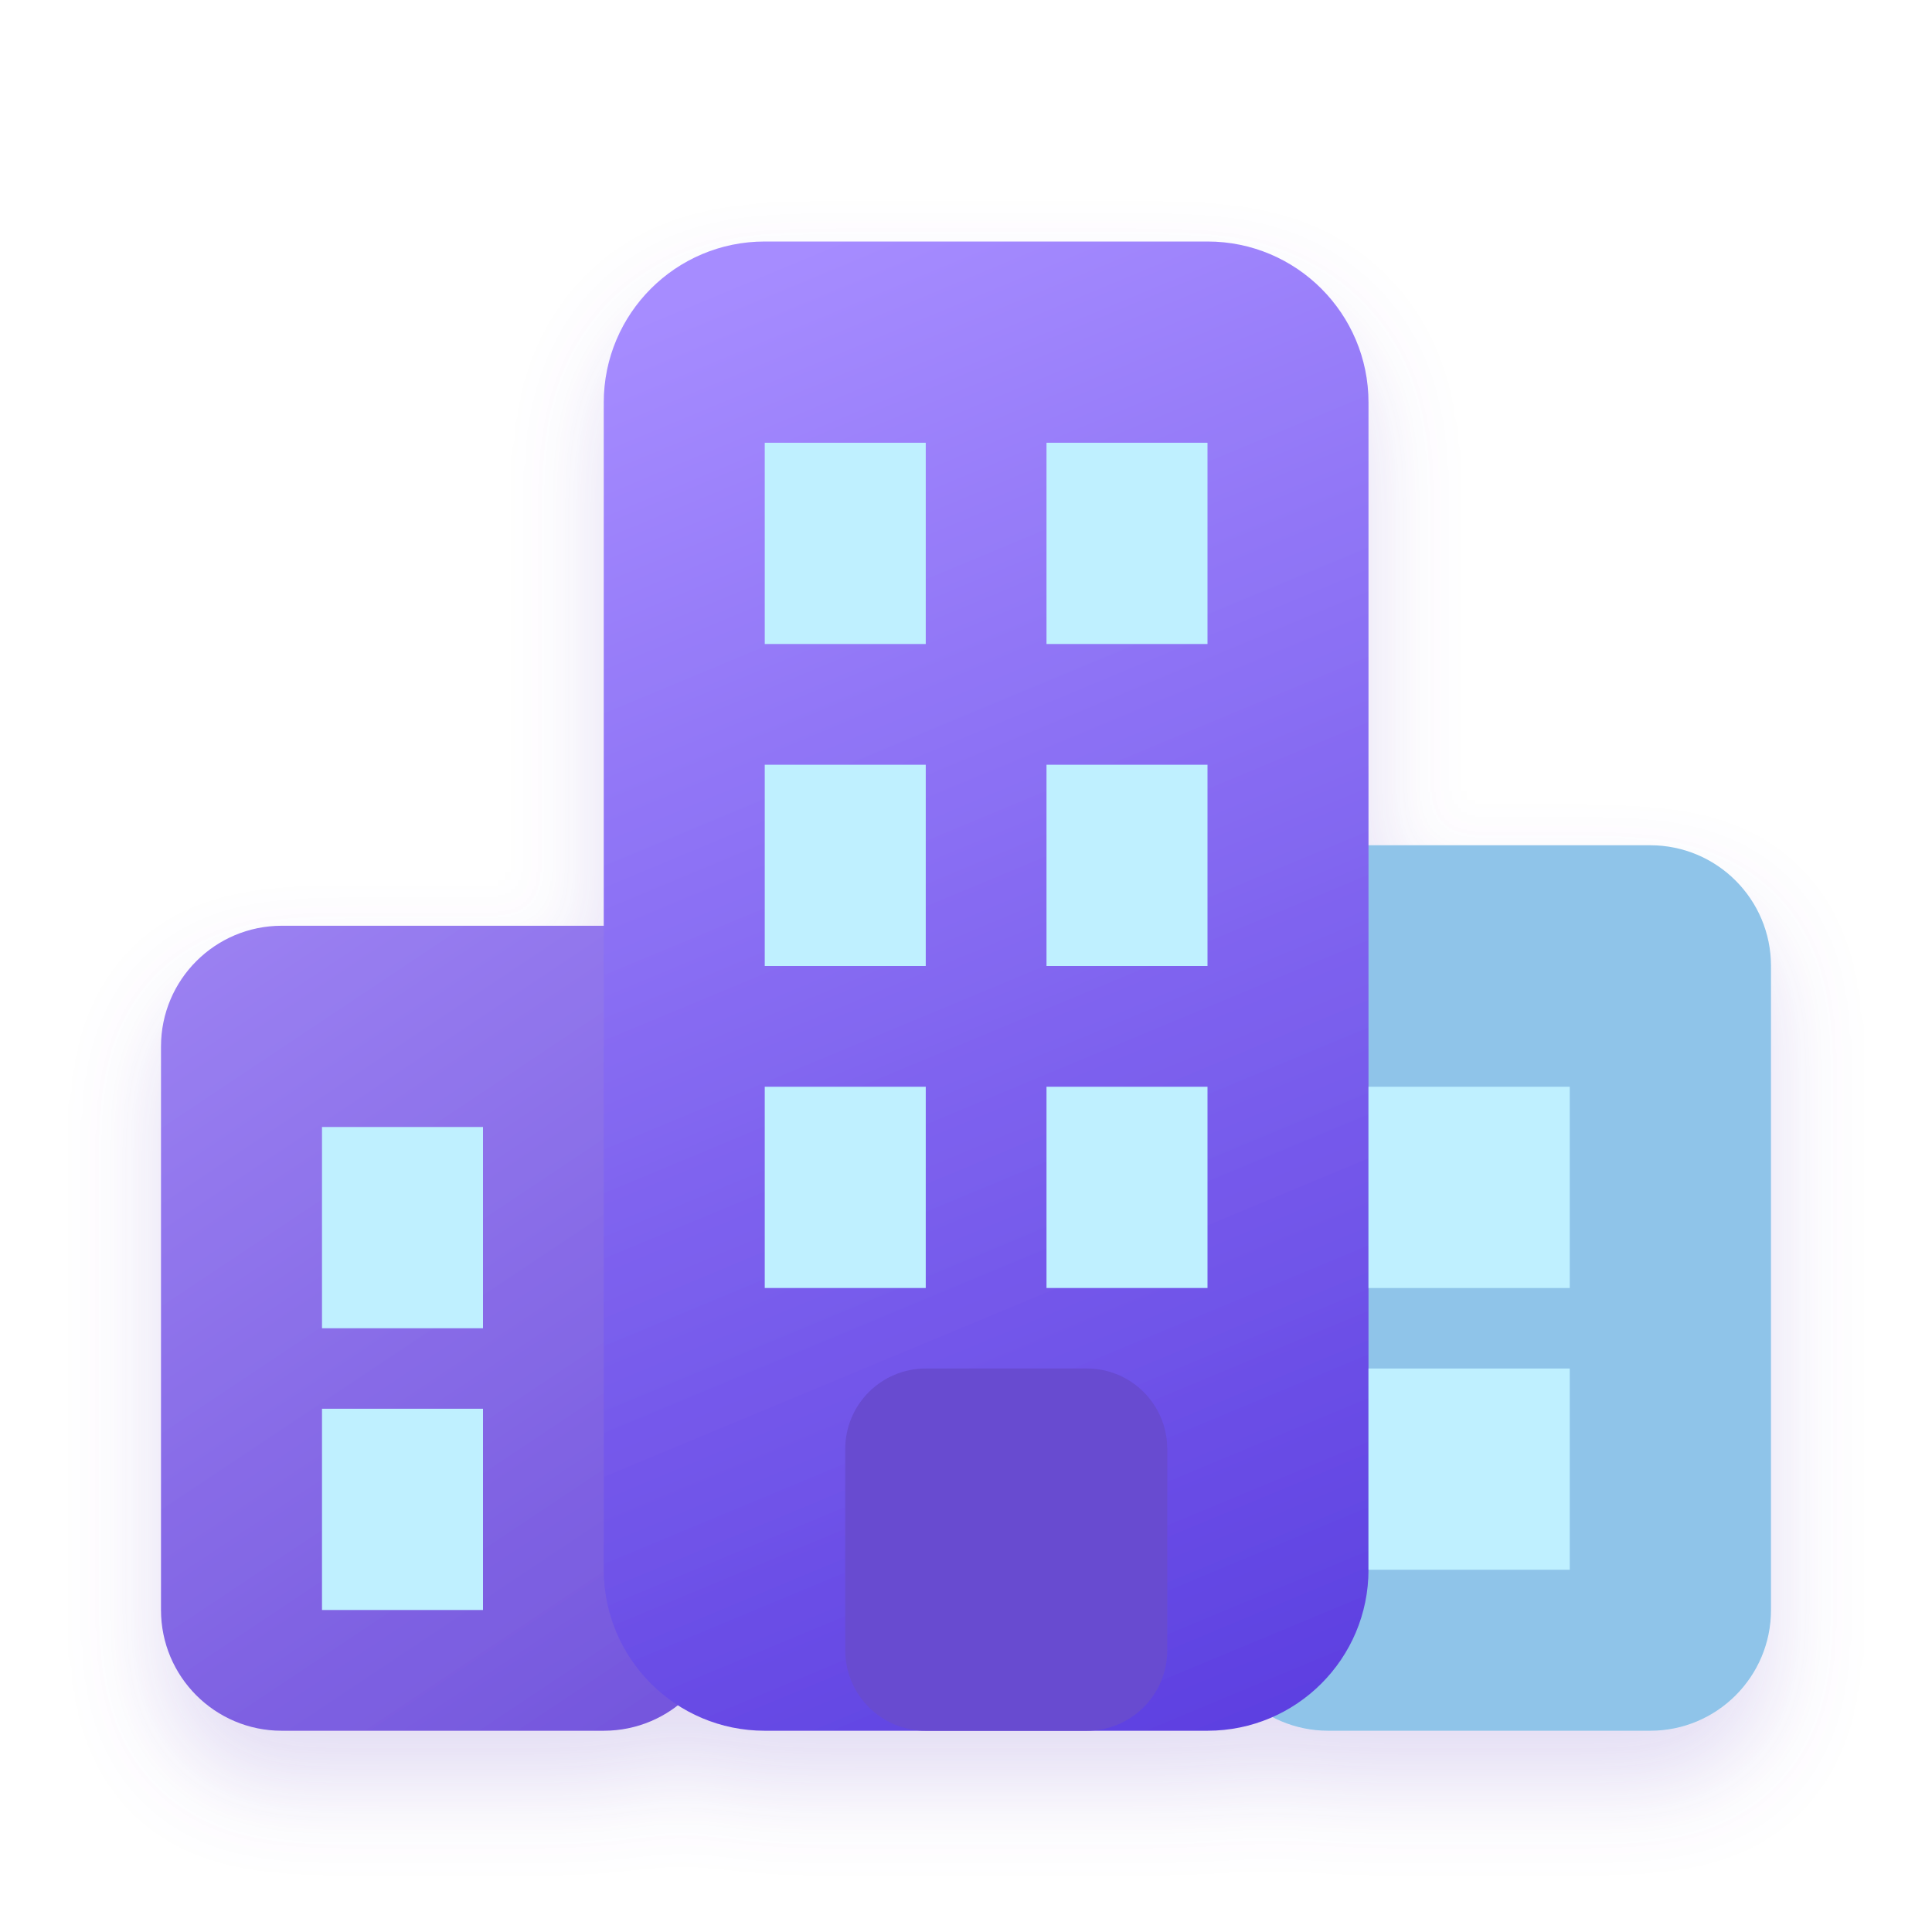
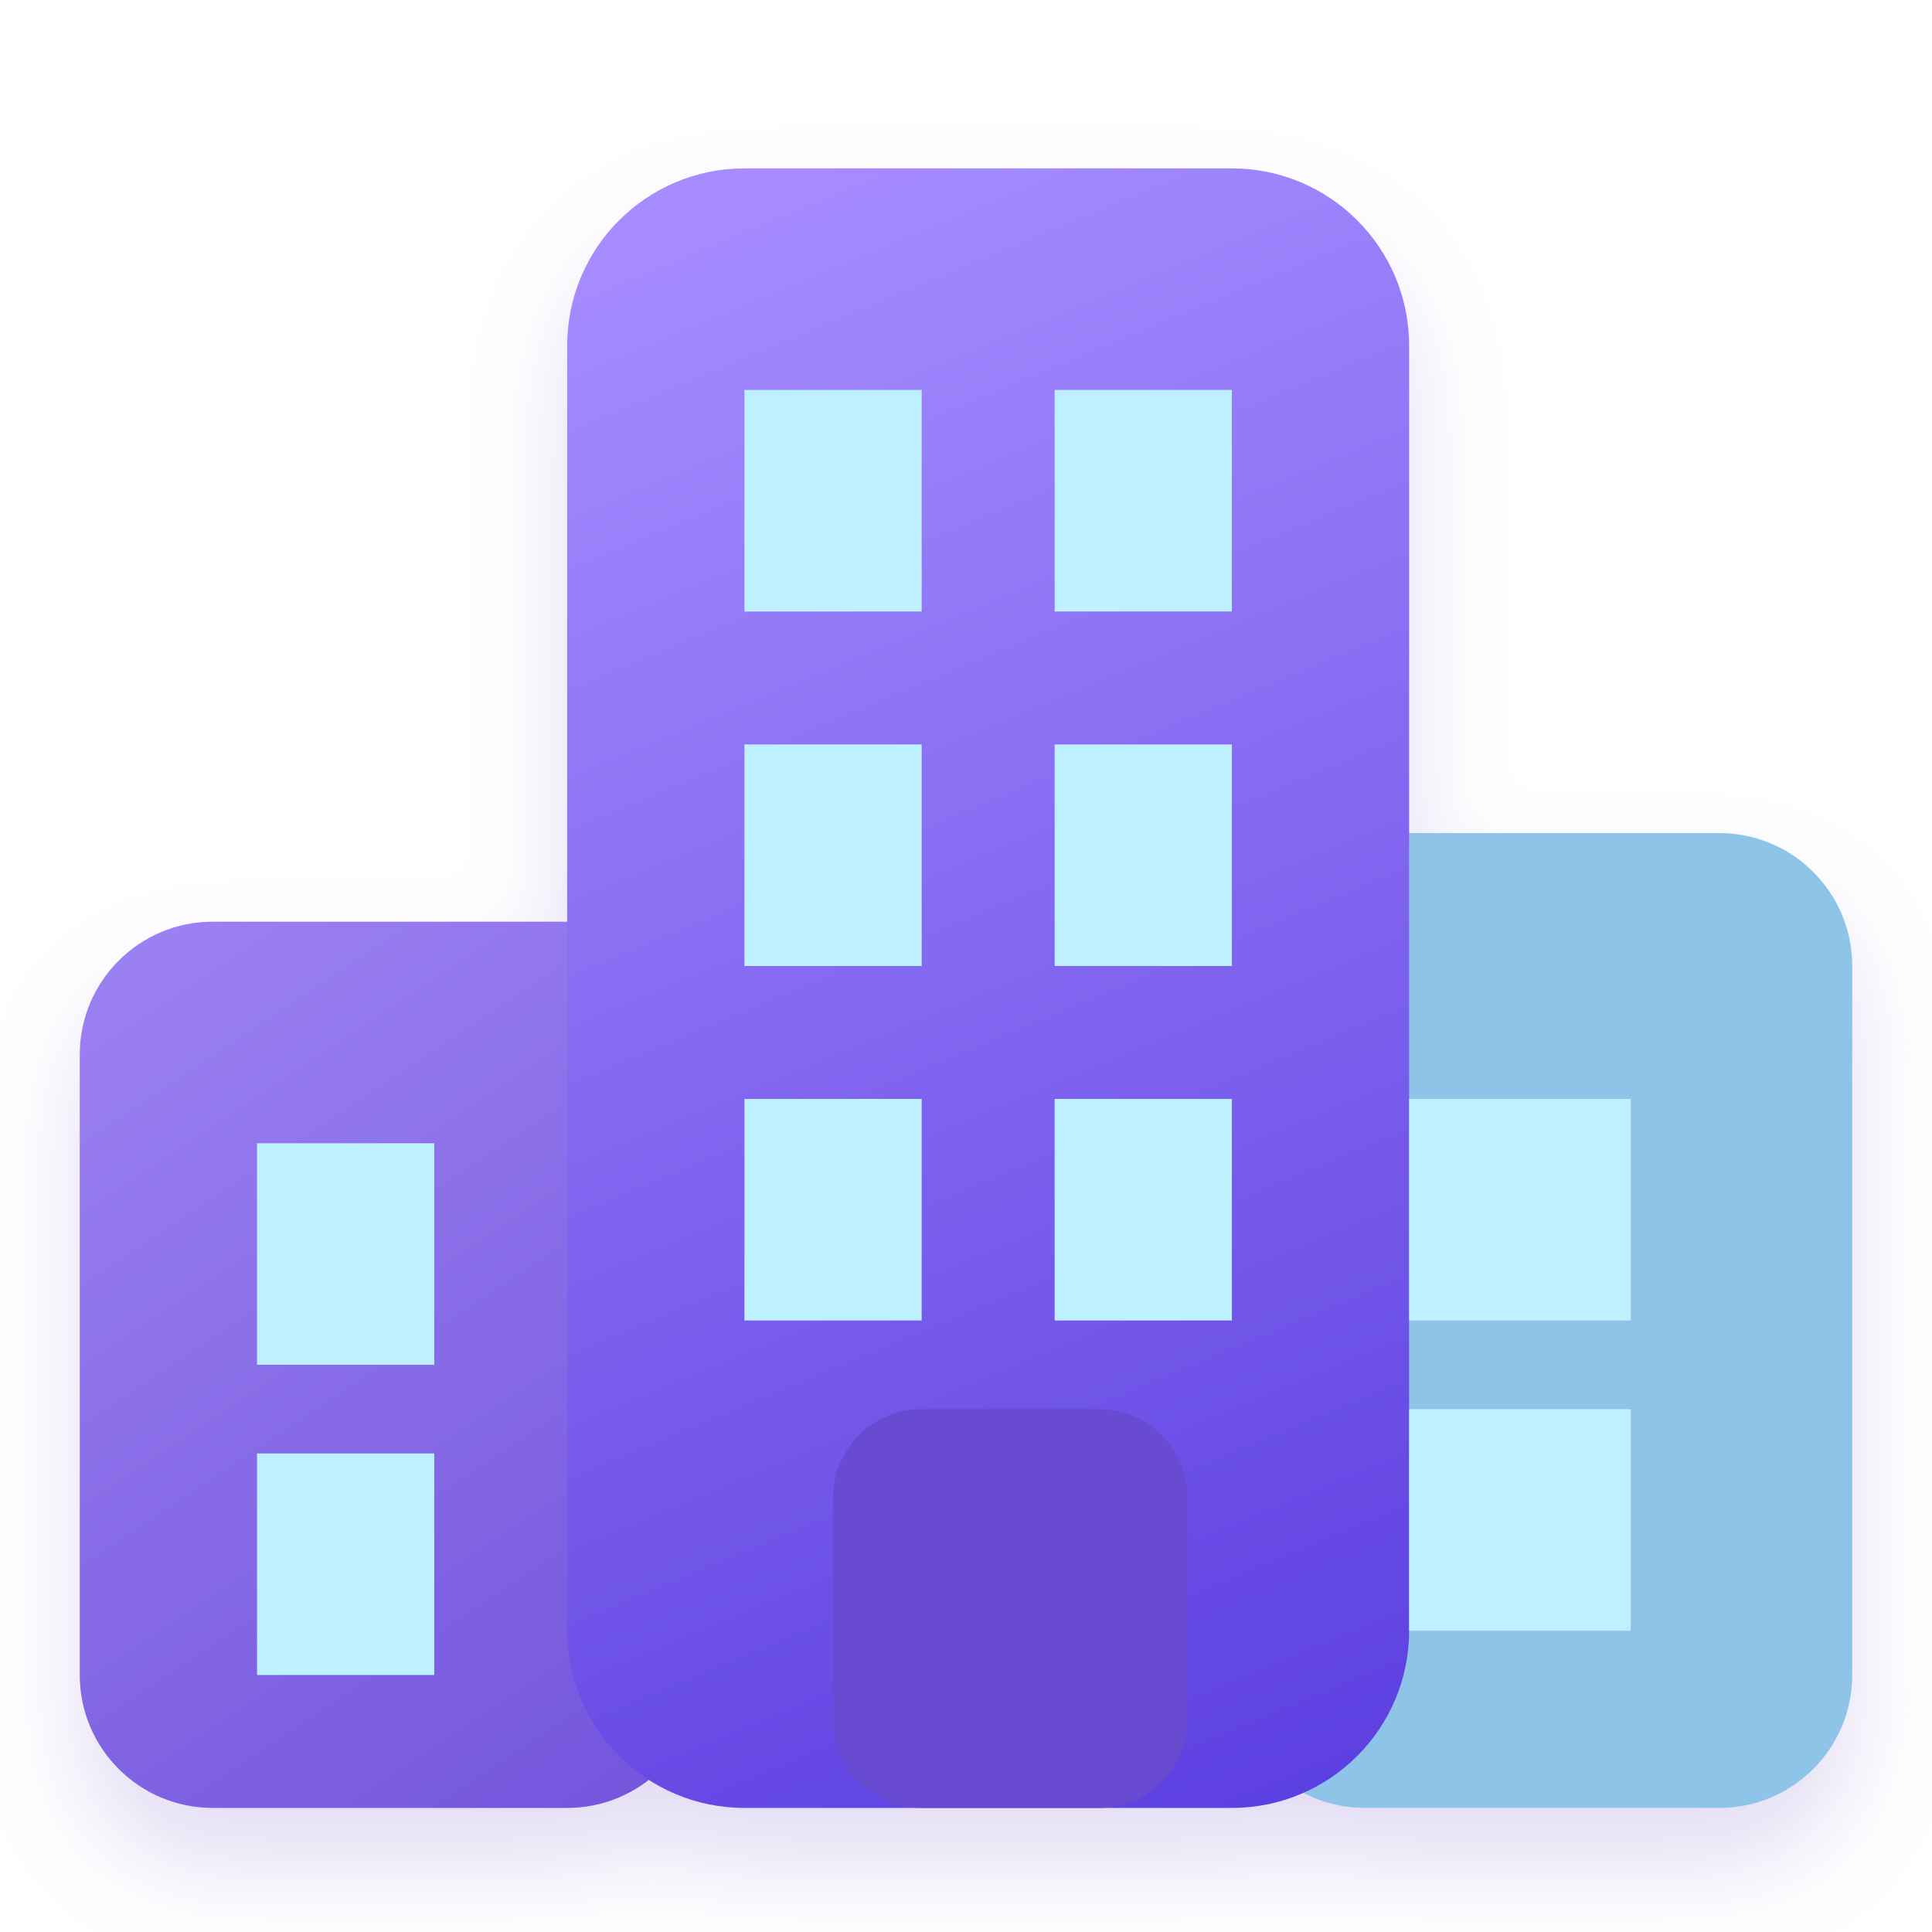
- <svg xmlns="http://www.w3.org/2000/svg" viewBox="0 0 48 48">
+ <svg xmlns="http://www.w3.org/2000/svg" viewBox="2.2 2.2 43.6 43.6">
  <defs>
    <filter id="s">
      <feDropShadow dx="0" dy="1.3" stdDeviation="1.1" flood-color="#8067cc" flood-opacity=".22" />
    </filter>
    <linearGradient id="tower" x1="18" y1="7" x2="33" y2="43" gradientUnits="userSpaceOnUse">
      <stop stop-color="#a68cff" />
      <stop offset="1" stop-color="#5b3ee0" />
    </linearGradient>
    <linearGradient id="side" x1="5" y1="22" x2="19" y2="43" gradientUnits="userSpaceOnUse">
      <stop stop-color="#9d83f3" />
      <stop offset="1" stop-color="#7153db" />
    </linearGradient>
  </defs>
  <g filter="url(#s)">
    <rect x="4" y="23" width="14" height="20" rx="3" fill="url(#side)" />
    <rect x="30" y="21" width="14" height="22" rx="3" fill="#8fc4e9" />
    <rect x="15" y="6" width="19" height="37" rx="4" fill="url(#tower)" />
    <path d="M19 11h4v5h-4zm7 0h4v5h-4zm-7 8h4v5h-4zm7 0h4v5h-4zm-7 8h4v5h-4zm7 0h4v5h-4zM8 28h4v5H8zm0 7h4v5H8zm26-8h5v5h-5zm0 7h5v5h-5z" fill="#bff0ff" />
    <rect x="21" y="34" width="8" height="9" rx="2" fill="#684bd0" />
  </g>
</svg>
